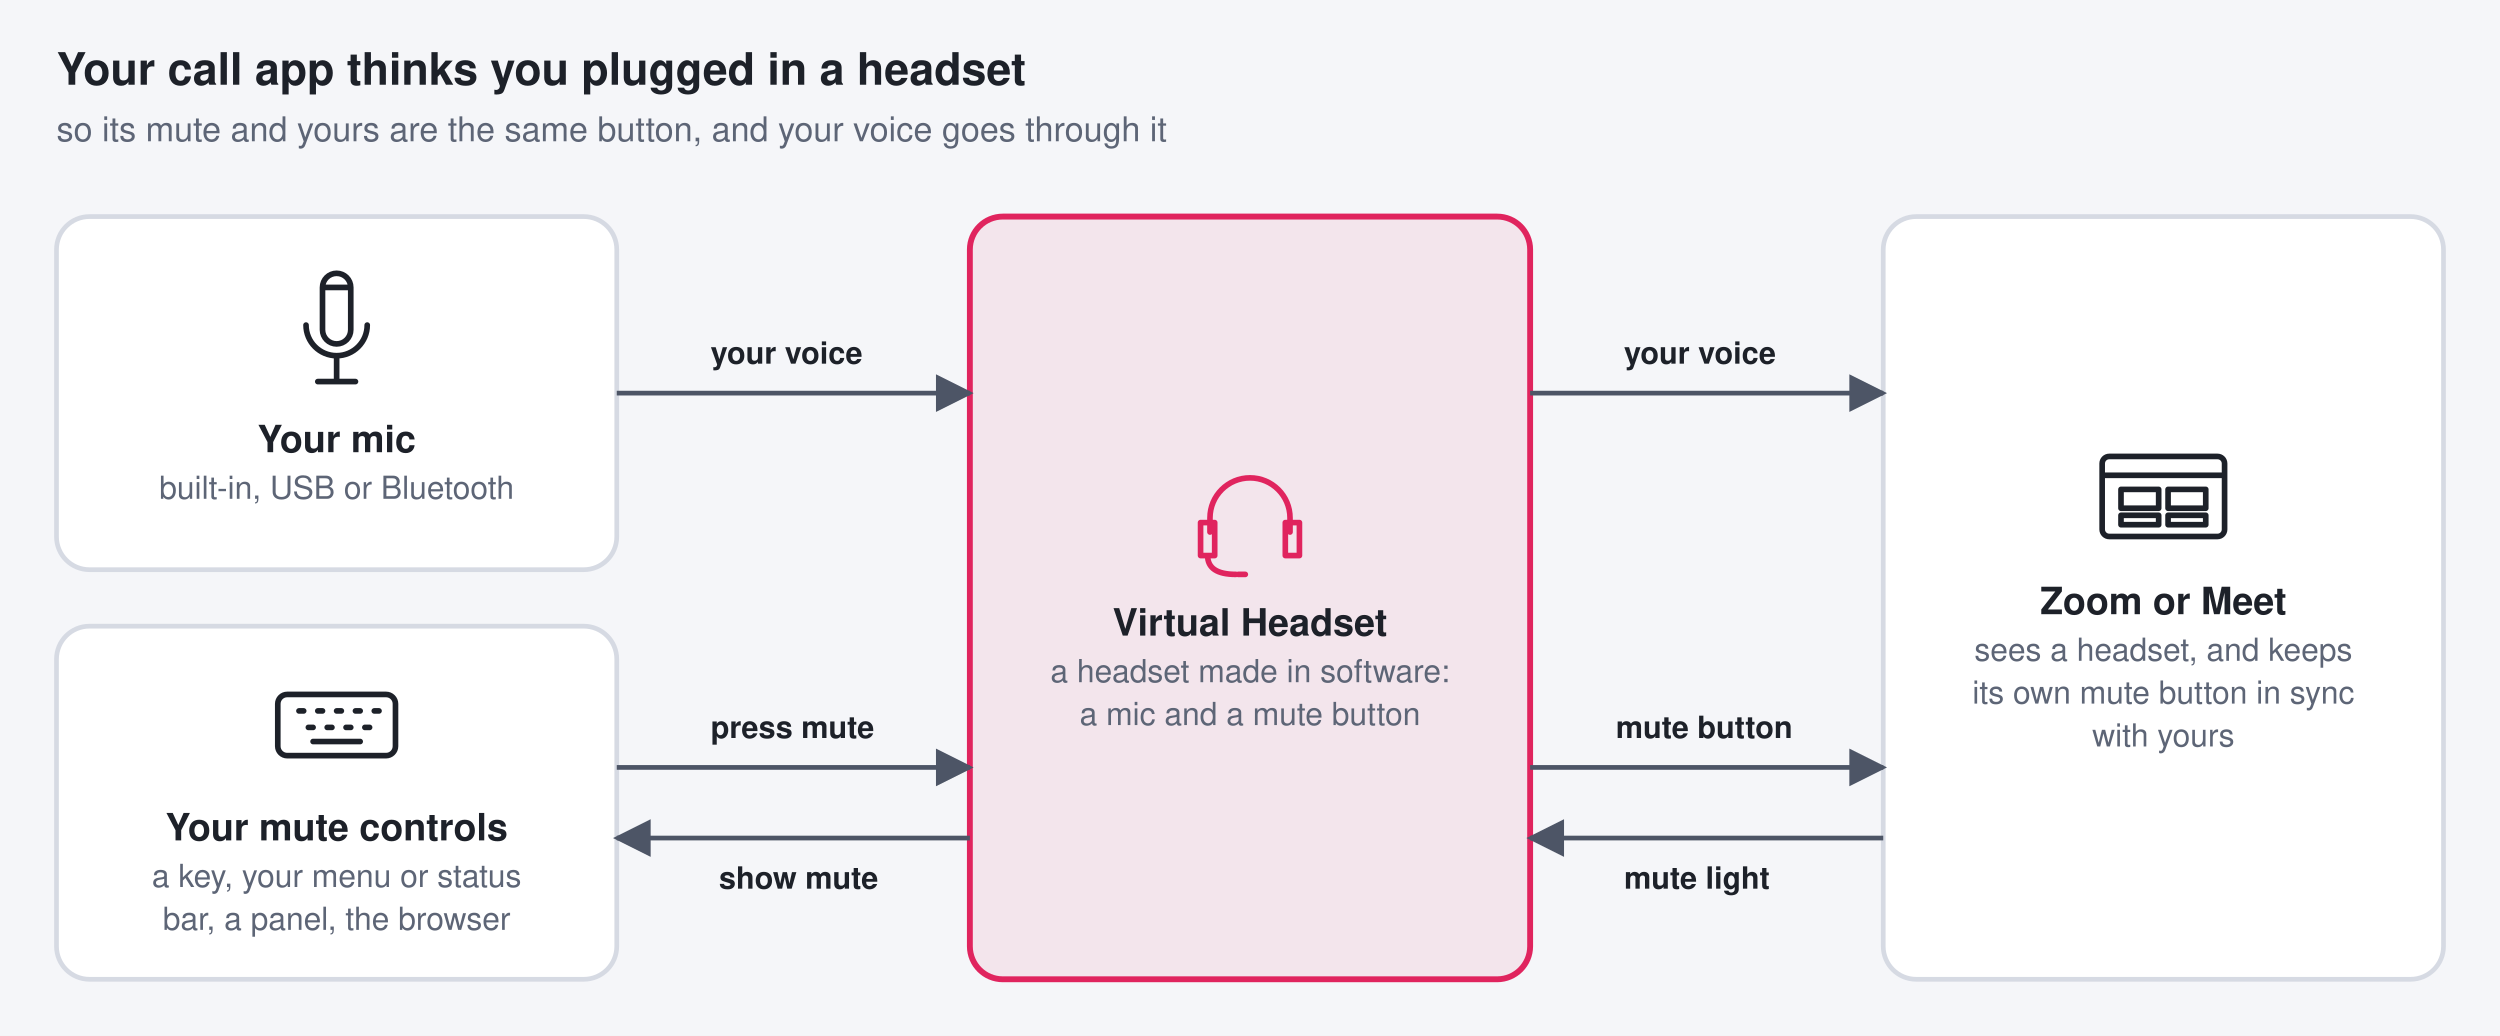
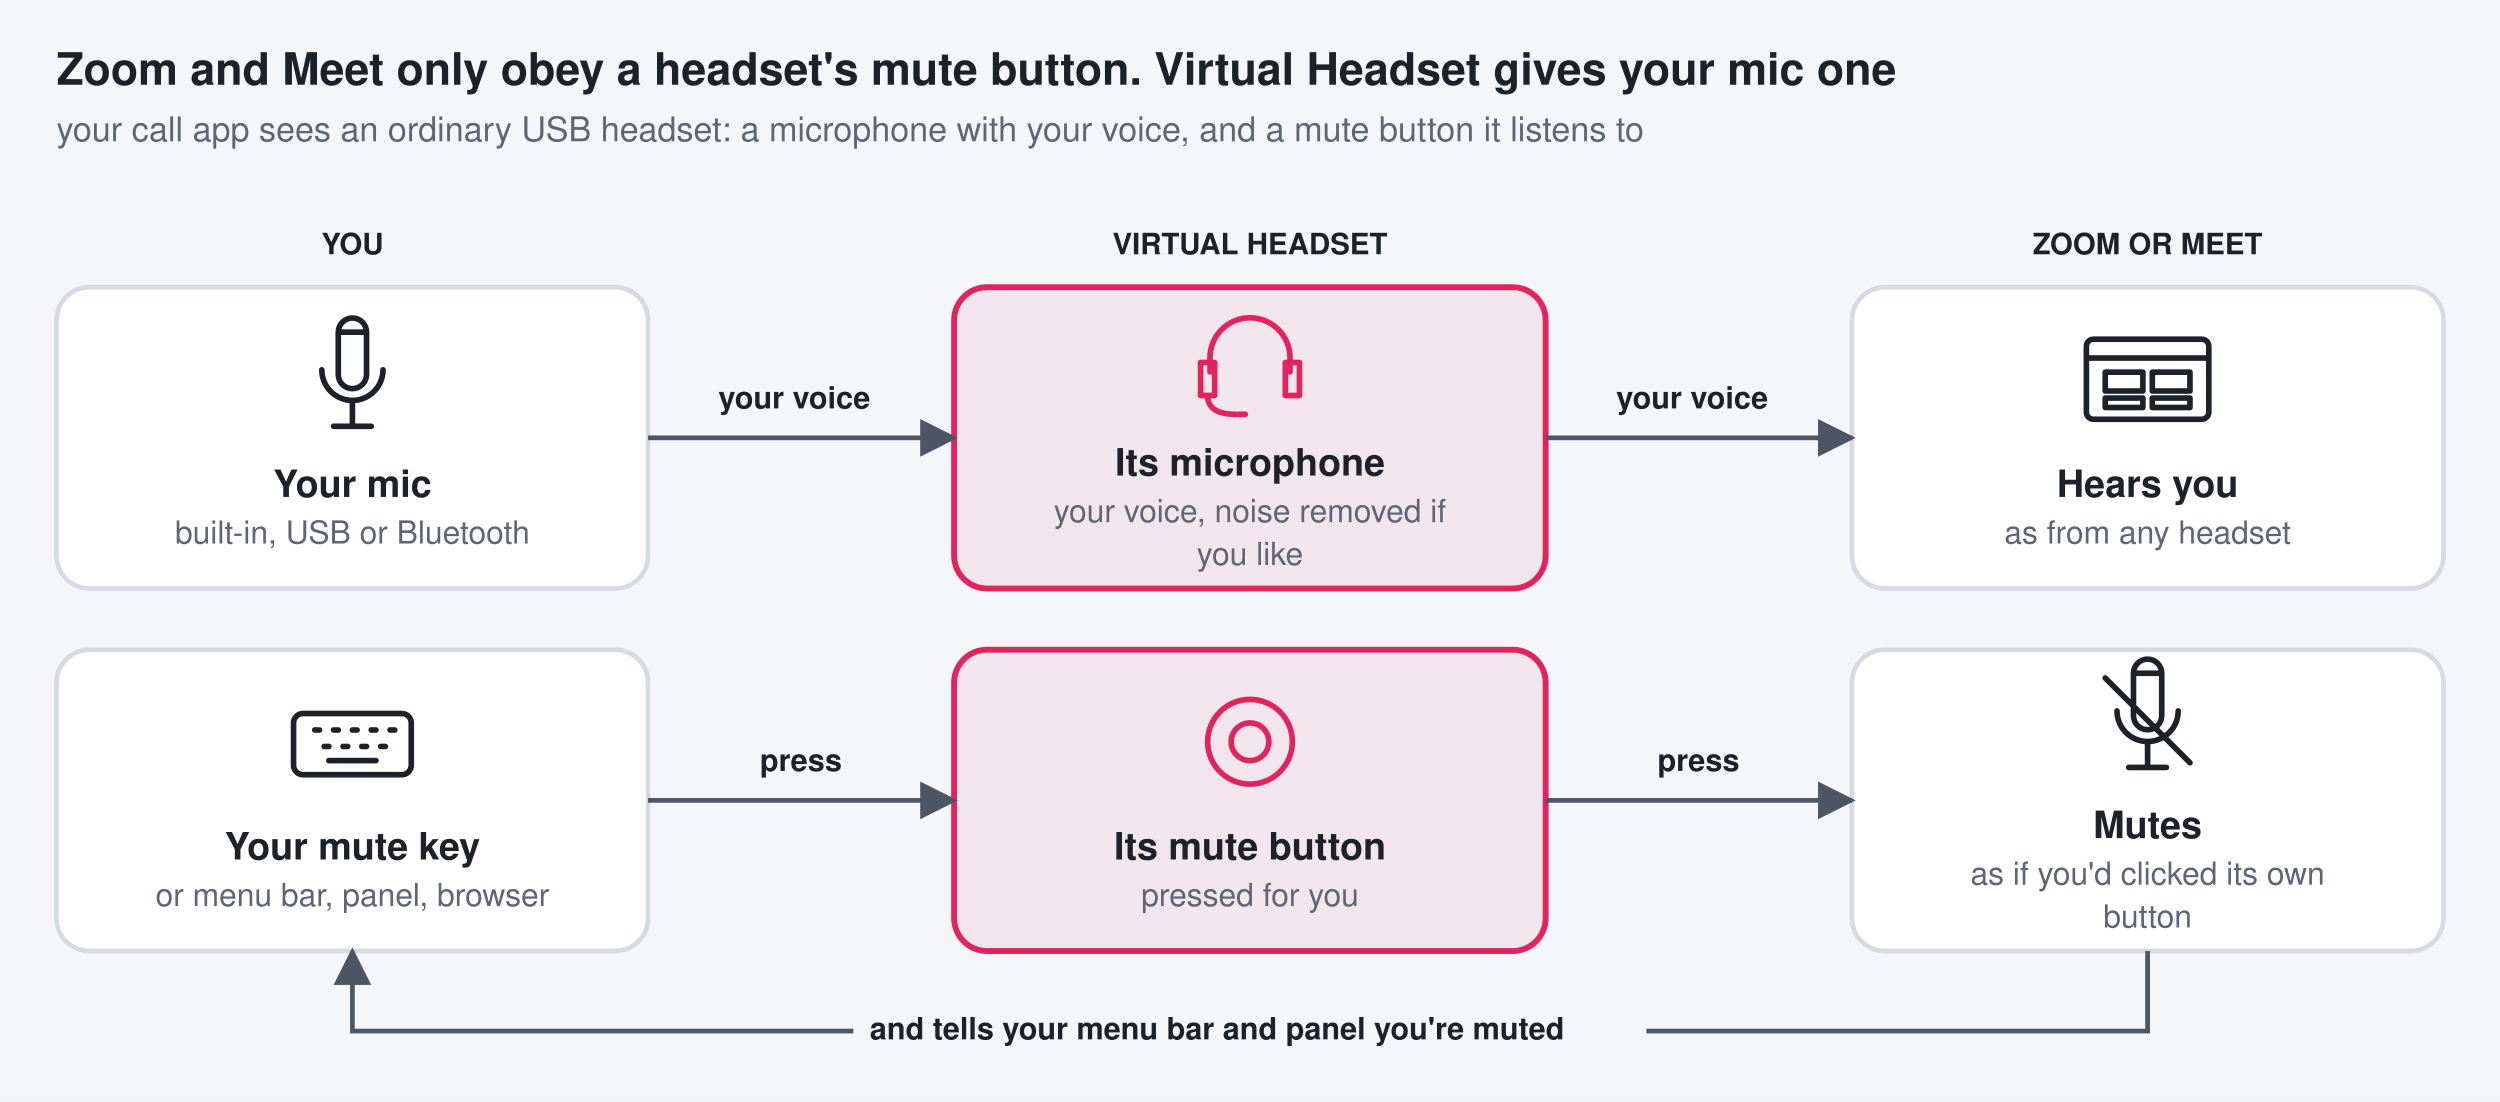
- <svg xmlns="http://www.w3.org/2000/svg" viewBox="0 0 1062 440" width="1062" height="440" role="img">
+ <svg xmlns="http://www.w3.org/2000/svg" viewBox="0 0 1062 468" width="1062" height="468" role="img">
  <style>
  text { font-family: -apple-system, 'Segoe UI', Helvetica, Arial, sans-serif; fill: #1d2129; }
  .bg { fill: #f5f6f9; }
  .box { fill: #ffffff; stroke: #d6dae3; stroke-width: 2; }
  .key { fill: #e0245e; fill-opacity: .08; stroke: #e0245e; stroke-width: 2.5; }
  .head { font-size: 19px; font-weight: 700; }
  .lede { font-size: 14.5px; fill: #5d6576; }
  .title { font-size: 16px; font-weight: 650; }
  .sub { font-size: 13.5px; fill: #5d6576; }
  .label { font-size: 13px; font-weight: 600; fill: #1d2129; }
  .axis { font-size: 12.5px; fill: #5d6576; }
  .axis-strong { font-size: 12.5px; font-weight: 650; fill: #1d2129; }
  .edge { fill: none; stroke: #4d5566; stroke-width: 2; marker-end: url(#arrow); }
  .tick { stroke: #5d6576; stroke-width: 1.5; stroke-dasharray: 4 4; }
  .tag { fill: #f5f6f9; }
  .arrowhead { fill: #4d5566; }
  .badge { fill: #e0245e; }
  .badge-text { font-size: 12px; font-weight: 700; fill: #ffffff; }
  .ink { fill: none; stroke: #1d2129; stroke-width: 2.4; stroke-linecap: round; stroke-linejoin: round; }
  .ink-live { fill: none; stroke: #e0245e; stroke-width: 2.4; stroke-linecap: round; stroke-linejoin: round; }
  .seg-quiet { fill: #ffffff; stroke: #d6dae3; stroke-width: 1.5; }
  .seg-live { fill: #e0245e; fill-opacity: .2; stroke: #e0245e; stroke-width: 1.5; }
  .seg-ok { fill: #23864f; fill-opacity: .2; stroke: #23864f; stroke-width: 1.5; }
  .seg-mono { fill: #4d5566; fill-opacity: .16; stroke: #4d5566; stroke-width: 1.5; }
</style>
  <defs>
    <marker id="arrow" viewBox="0 0 10 10" refX="9" refY="5" markerWidth="8" markerHeight="8" orient="auto-start-reverse">
      <path class="arrowhead" d="M0 0L10 5L0 10z" />
    </marker>
  </defs>
-   <rect class="bg" width="1062" height="440" />
-   <text class="head" x="24" y="36">Your call app thinks you plugged in a headset</text>
-   <text class="lede" x="24" y="60">so its mute and yours are the same button, and your voice goes through it</text>
-   <rect class="box" x="24" y="92" width="238" height="150" rx="14" />
-   <path class="ink" transform="translate(143 142.1)" d="M-6 -20h12v18a6 6 0 0 1 -12 0zM-6 -20a6 6 0 0 1 12 0M-13 -4a13 13 0 0 0 26 0M0 9v11M-8 20h16" />
-   <text class="title" x="143" y="192.1" text-anchor="middle">Your mic</text>
-   <text class="sub" x="143" y="211.9" text-anchor="middle">built-in, USB or Bluetooth</text>
-   <rect class="box" x="24" y="266" width="238" height="150" rx="14" />
-   <path class="ink" transform="translate(143 307)" d="M-21 -12h42a4 4 0 0 1 4 4v18a4 4 0 0 1 -4 4h-42a4 4 0 0 1 -4 -4v-18a4 4 0 0 1 4 -4zM-16 -5h2M-8 -5h2M0 -5h2M8 -5h2M16 -5h2M-12 2h2M-4 2h2M4 2h2M12 2h2M-10 8h20" />
-   <text class="title" x="143" y="357" text-anchor="middle">Your mute controls</text>
-   <text class="sub" x="143" y="376.8" text-anchor="middle">a key, your menu or status</text>
-   <text class="sub" x="143" y="395" text-anchor="middle">bar, a panel, the browser</text>
-   <rect class="key" x="412" y="92" width="238" height="324" rx="14" />
-   <path class="ink-live" transform="translate(531 220)" d="M-17 6v-6a17 17 0 0 1 34 0v6M-21 2h6v14h-6zM15 2h6v14h-6zM-18 16q0 8 12 8M-5 24h3" />
-   <text class="title" x="531" y="270" text-anchor="middle">Virtual Headset</text>
-   <text class="sub" x="531" y="289.8" text-anchor="middle">a headset made in software:</text>
-   <text class="sub" x="531" y="308" text-anchor="middle">a mic and a mute button</text>
-   <rect class="box" x="800" y="92" width="238" height="324" rx="14" />
-   <path class="ink" transform="translate(919 210.9)" d="M-23 -17h46a3 3 0 0 1 3 3v28a3 3 0 0 1 -3 3h-46a3 3 0 0 1 -3 -3v-28a3 3 0 0 1 3 -3zM-26 -9h52M-18 -3h16v8h-16zM2 -3h16v8h-16zM-18 8h16v4h-16zM2 8h16v4h-16z" />
-   <text class="title" x="919" y="260.9" text-anchor="middle">Zoom or Meet</text>
-   <text class="sub" x="919" y="280.7" text-anchor="middle">sees a headset, and keeps</text>
-   <text class="sub" x="919" y="298.9" text-anchor="middle">its own mute button in sync</text>
-   <text class="sub" x="919" y="317.1" text-anchor="middle">with yours</text>
-   <path class="edge" d="M262 167L412 167" />
-   <rect class="tag" x="294.9" y="139" width="84.2" height="22" rx="6" />
-   <text class="label" x="301.9" y="154.5">your voice</text>
-   <path class="edge" d="M650 167L800 167" />
-   <rect class="tag" x="682.9" y="139" width="84.2" height="22" rx="6" />
-   <text class="label" x="689.9" y="154.5">your voice</text>
-   <path class="edge" d="M262 326L412 326" />
-   <rect class="tag" x="294.9" y="298" width="84.2" height="22" rx="6" />
-   <text class="label" x="301.9" y="313.5">press mute</text>
-   <path class="edge" d="M412 356L262 356" />
-   <rect class="tag" x="298.4" y="362" width="77.2" height="22" rx="6" />
-   <text class="label" x="305.4" y="377.5">show mute</text>
-   <path class="edge" d="M650 326L800 326" />
-   <rect class="tag" x="679.4" y="298" width="91.2" height="22" rx="6" />
-   <text class="label" x="686.4" y="313.5">mute button</text>
-   <path class="edge" d="M800 356L650 356" />
-   <rect class="tag" x="682.9" y="362" width="84.2" height="22" rx="6" />
-   <text class="label" x="689.9" y="377.5">mute light</text>
+   <rect class="bg" width="1062" height="468" />
+   <text class="head" x="24" y="36">Zoom and Meet only obey a headset's mute button. Virtual Headset gives your mic one</text>
+   <text class="lede" x="24" y="60">your call app sees an ordinary USB headset: a microphone with your voice, and a mute button it listens to</text>
+   <text class="axis-strong" x="149.7" y="108" text-anchor="middle">YOU</text>
+   <text class="axis-strong" x="531" y="108" text-anchor="middle">VIRTUAL HEADSET</text>
+   <text class="axis-strong" x="912.3" y="108" text-anchor="middle">ZOOM OR MEET</text>
+   <rect class="box" x="24" y="122" width="251.3" height="128" rx="14" />
+   <path class="ink" transform="translate(149.7 161.1)" d="M-6 -20h12v18a6 6 0 0 1 -12 0zM-6 -20a6 6 0 0 1 12 0M-13 -4a13 13 0 0 0 26 0M0 9v11M-8 20h16" />
+   <text class="title" x="149.7" y="211.1" text-anchor="middle">Your mic</text>
+   <text class="sub" x="149.7" y="230.9" text-anchor="middle">built-in, USB or Bluetooth</text>
+   <rect class="box" x="24" y="276" width="251.3" height="128" rx="14" />
+   <path class="ink" transform="translate(149.7 315.1)" d="M-21 -12h42a4 4 0 0 1 4 4v18a4 4 0 0 1 -4 4h-42a4 4 0 0 1 -4 -4v-18a4 4 0 0 1 4 -4zM-16 -5h2M-8 -5h2M0 -5h2M8 -5h2M16 -5h2M-12 2h2M-4 2h2M4 2h2M12 2h2M-10 8h20" />
+   <text class="title" x="149.7" y="365.1" text-anchor="middle">Your mute key</text>
+   <text class="sub" x="149.7" y="384.9" text-anchor="middle">or menu bar, panel, browser</text>
+   <rect class="key" x="405.3" y="122" width="251.3" height="128" rx="14" />
+   <path class="ink-live" transform="translate(531 152)" d="M-17 6v-6a17 17 0 0 1 34 0v6M-21 2h6v14h-6zM15 2h6v14h-6zM-18 16q0 8 12 8M-5 24h3" />
+   <text class="title" x="531" y="202" text-anchor="middle">Its microphone</text>
+   <text class="sub" x="531" y="221.8" text-anchor="middle">your voice, noise removed if</text>
+   <text class="sub" x="531" y="240" text-anchor="middle">you like</text>
+   <rect class="key" x="405.3" y="276" width="251.3" height="128" rx="14" />
+   <path class="ink-live" transform="translate(531 315.1)" d="M0 -18a18 18 0 1 1 0 36a18 18 0 1 1 0 -36zM0 -8a8 8 0 1 1 0 16a8 8 0 1 1 0 -16z" />
+   <text class="title" x="531" y="365.1" text-anchor="middle">Its mute button</text>
+   <text class="sub" x="531" y="384.9" text-anchor="middle">pressed for you</text>
+   <rect class="box" x="786.7" y="122" width="251.3" height="128" rx="14" />
+   <path class="ink" transform="translate(912.3 161.1)" d="M-23 -17h46a3 3 0 0 1 3 3v28a3 3 0 0 1 -3 3h-46a3 3 0 0 1 -3 -3v-28a3 3 0 0 1 3 -3zM-26 -9h52M-18 -3h16v8h-16zM2 -3h16v8h-16zM-18 8h16v4h-16zM2 8h16v4h-16z" />
+   <text class="title" x="912.3" y="211.1" text-anchor="middle">Hears you</text>
+   <text class="sub" x="912.3" y="230.9" text-anchor="middle">as from any headset</text>
+   <rect class="box" x="786.7" y="276" width="251.3" height="128" rx="14" />
+   <path class="ink" transform="translate(912.3 306)" d="M-6 -20h12v18a6 6 0 0 1 -12 0zM-6 -20a6 6 0 0 1 12 0M-13 -4a13 13 0 0 0 26 0M0 9v11M-8 20h16M-18 -18L18 18" />
+   <text class="title" x="912.3" y="356" text-anchor="middle">Mutes</text>
+   <text class="sub" x="912.3" y="375.8" text-anchor="middle">as if you'd clicked its own</text>
+   <text class="sub" x="912.3" y="394" text-anchor="middle">button</text>
+   <path class="edge" d="M275.3 186L405.3 186" />
+   <rect class="tag" x="298.2" y="158" width="84.2" height="22" rx="6" />
+   <text class="label" x="305.2" y="173.5">your voice</text>
+   <path class="edge" d="M656.7 186L786.7 186" />
+   <rect class="tag" x="679.6" y="158" width="84.2" height="22" rx="6" />
+   <text class="label" x="686.6" y="173.5">your voice</text>
+   <path class="edge" d="M275.3 340L405.3 340" />
+   <rect class="tag" x="315.8" y="312" width="49.1" height="22" rx="6" />
+   <text class="label" x="322.8" y="327.5">press</text>
+   <path class="edge" d="M656.7 340L786.7 340" />
+   <rect class="tag" x="697.1" y="312" width="49.1" height="22" rx="6" />
+   <text class="label" x="704.1" y="327.5">press</text>
+   <path class="edge" d="M912.3 404L912.3 438L149.7 438L149.7 404" />
+   <rect class="tag" x="362.5" y="426" width="336.9" height="22" rx="6" />
+   <text class="label" x="369.5" y="441.5">and tells your menu bar and panel you're muted</text>
</svg>
